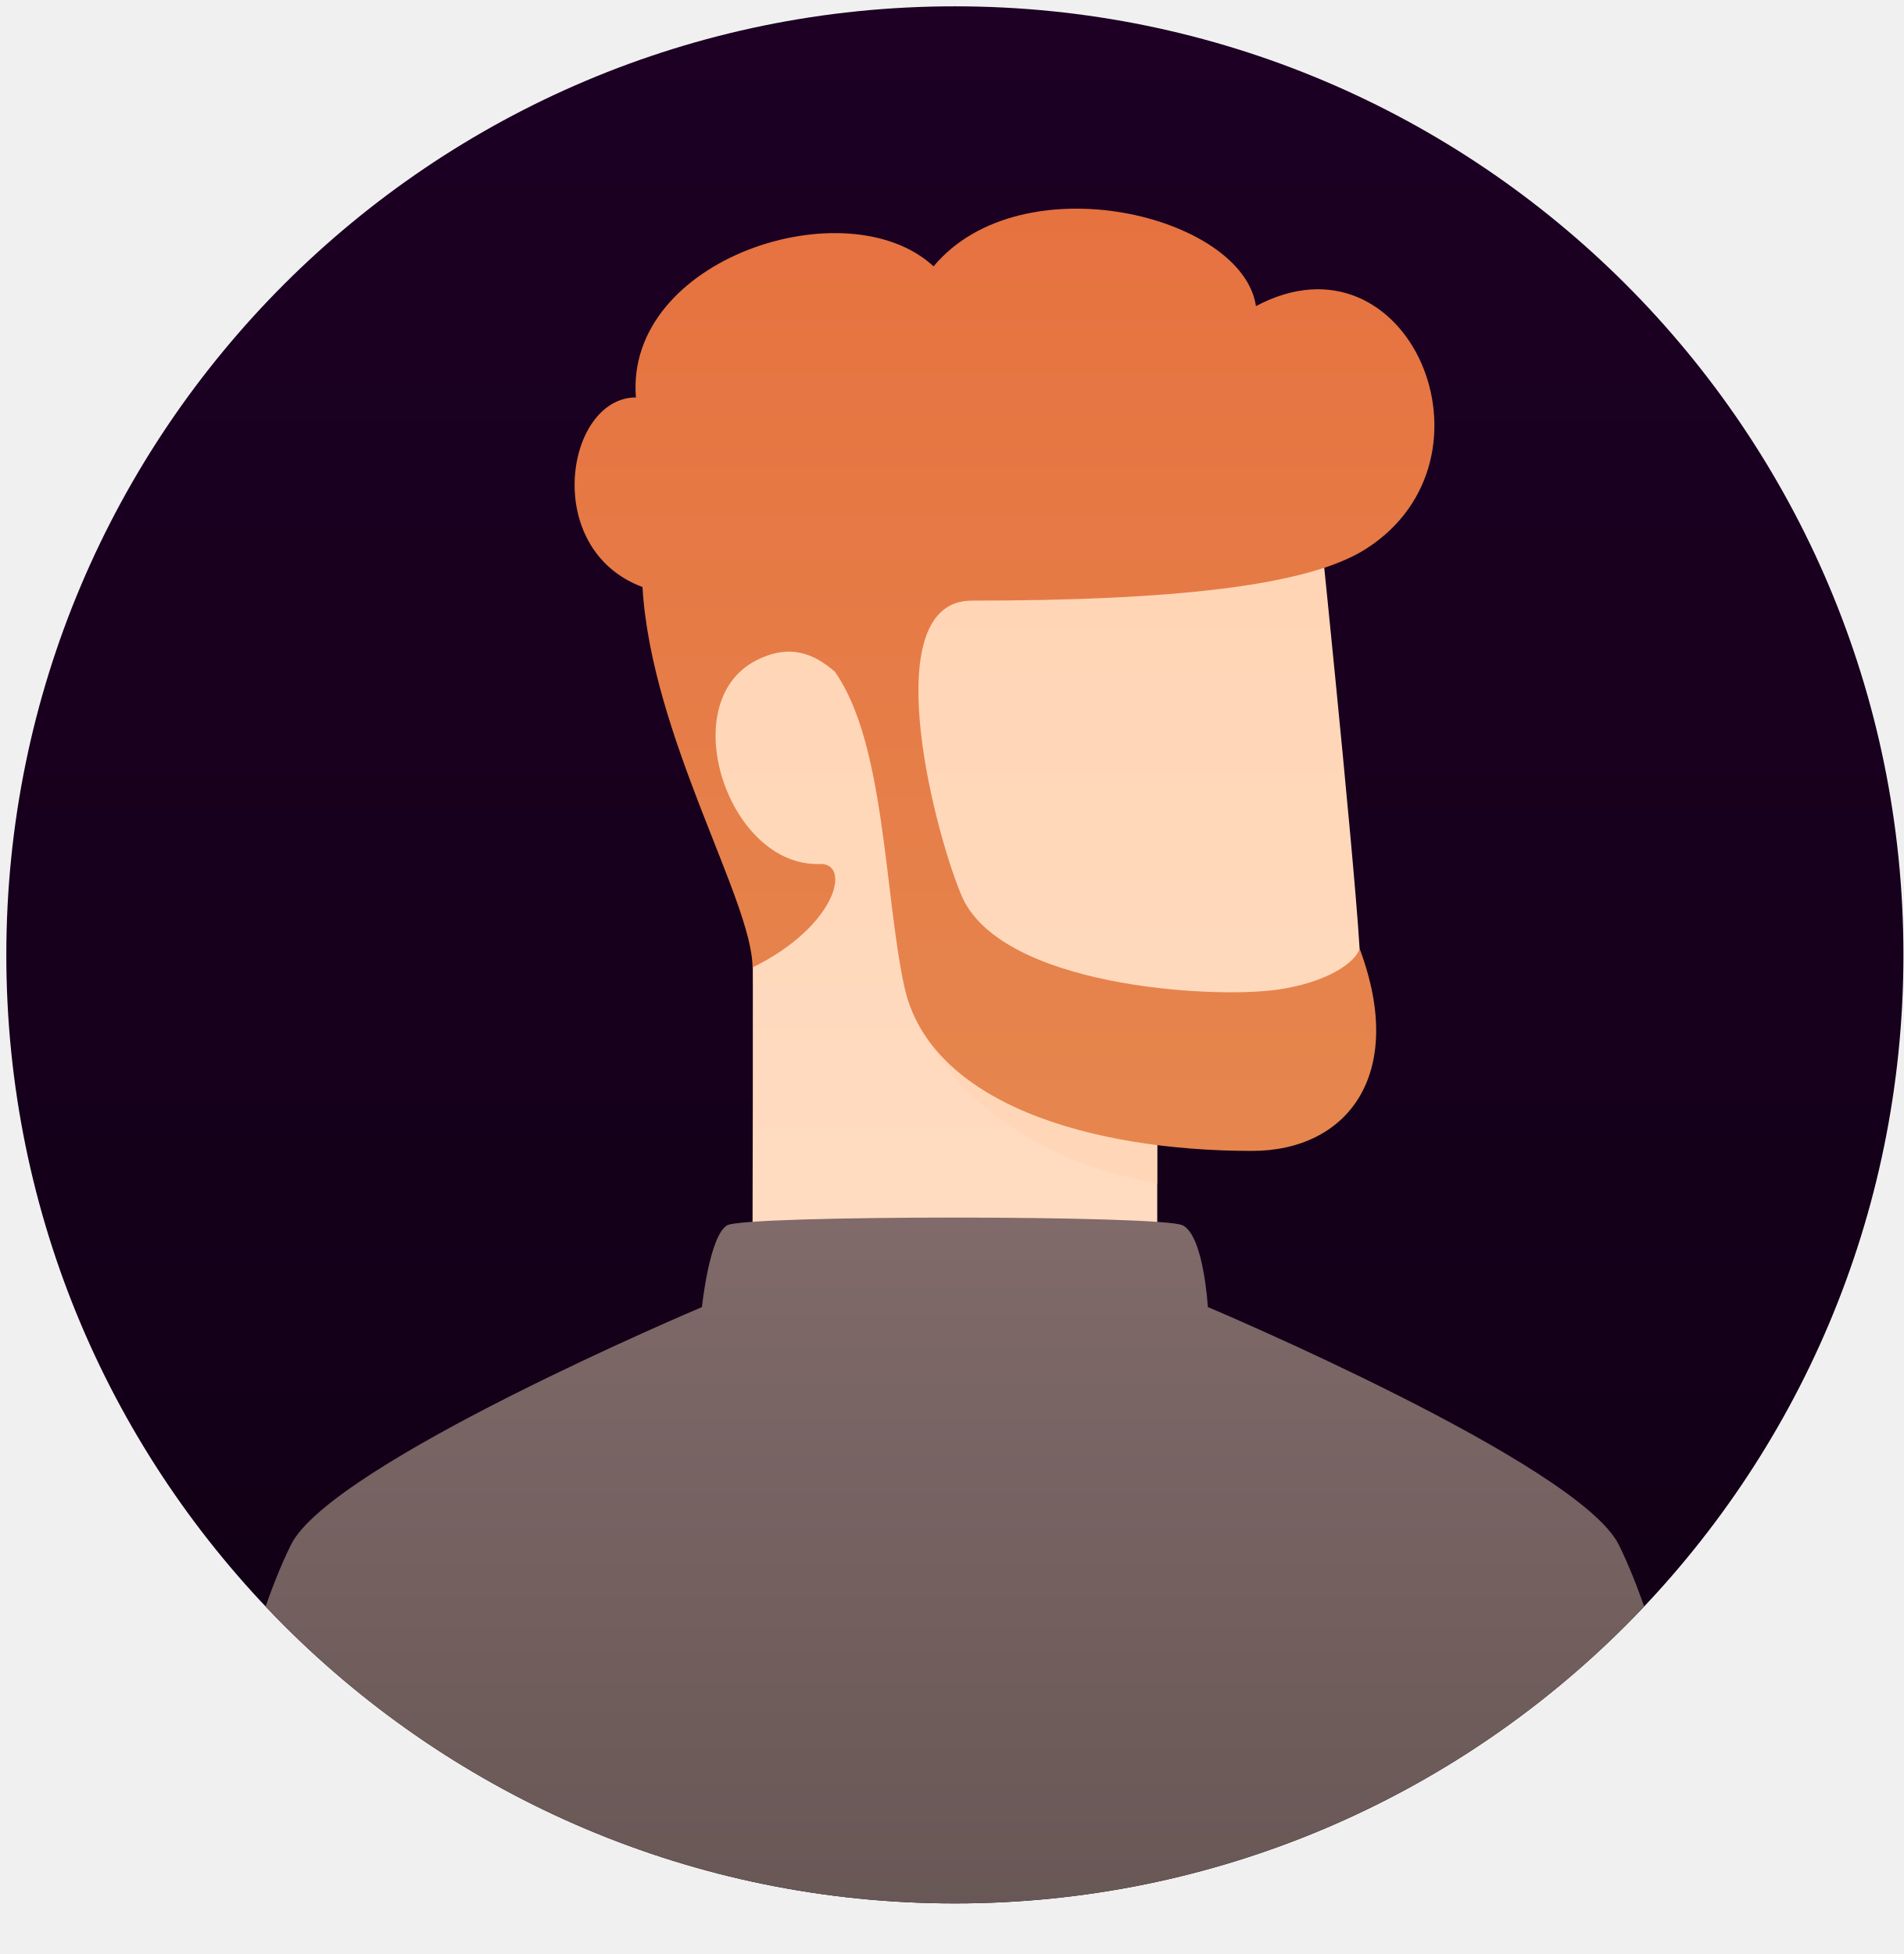
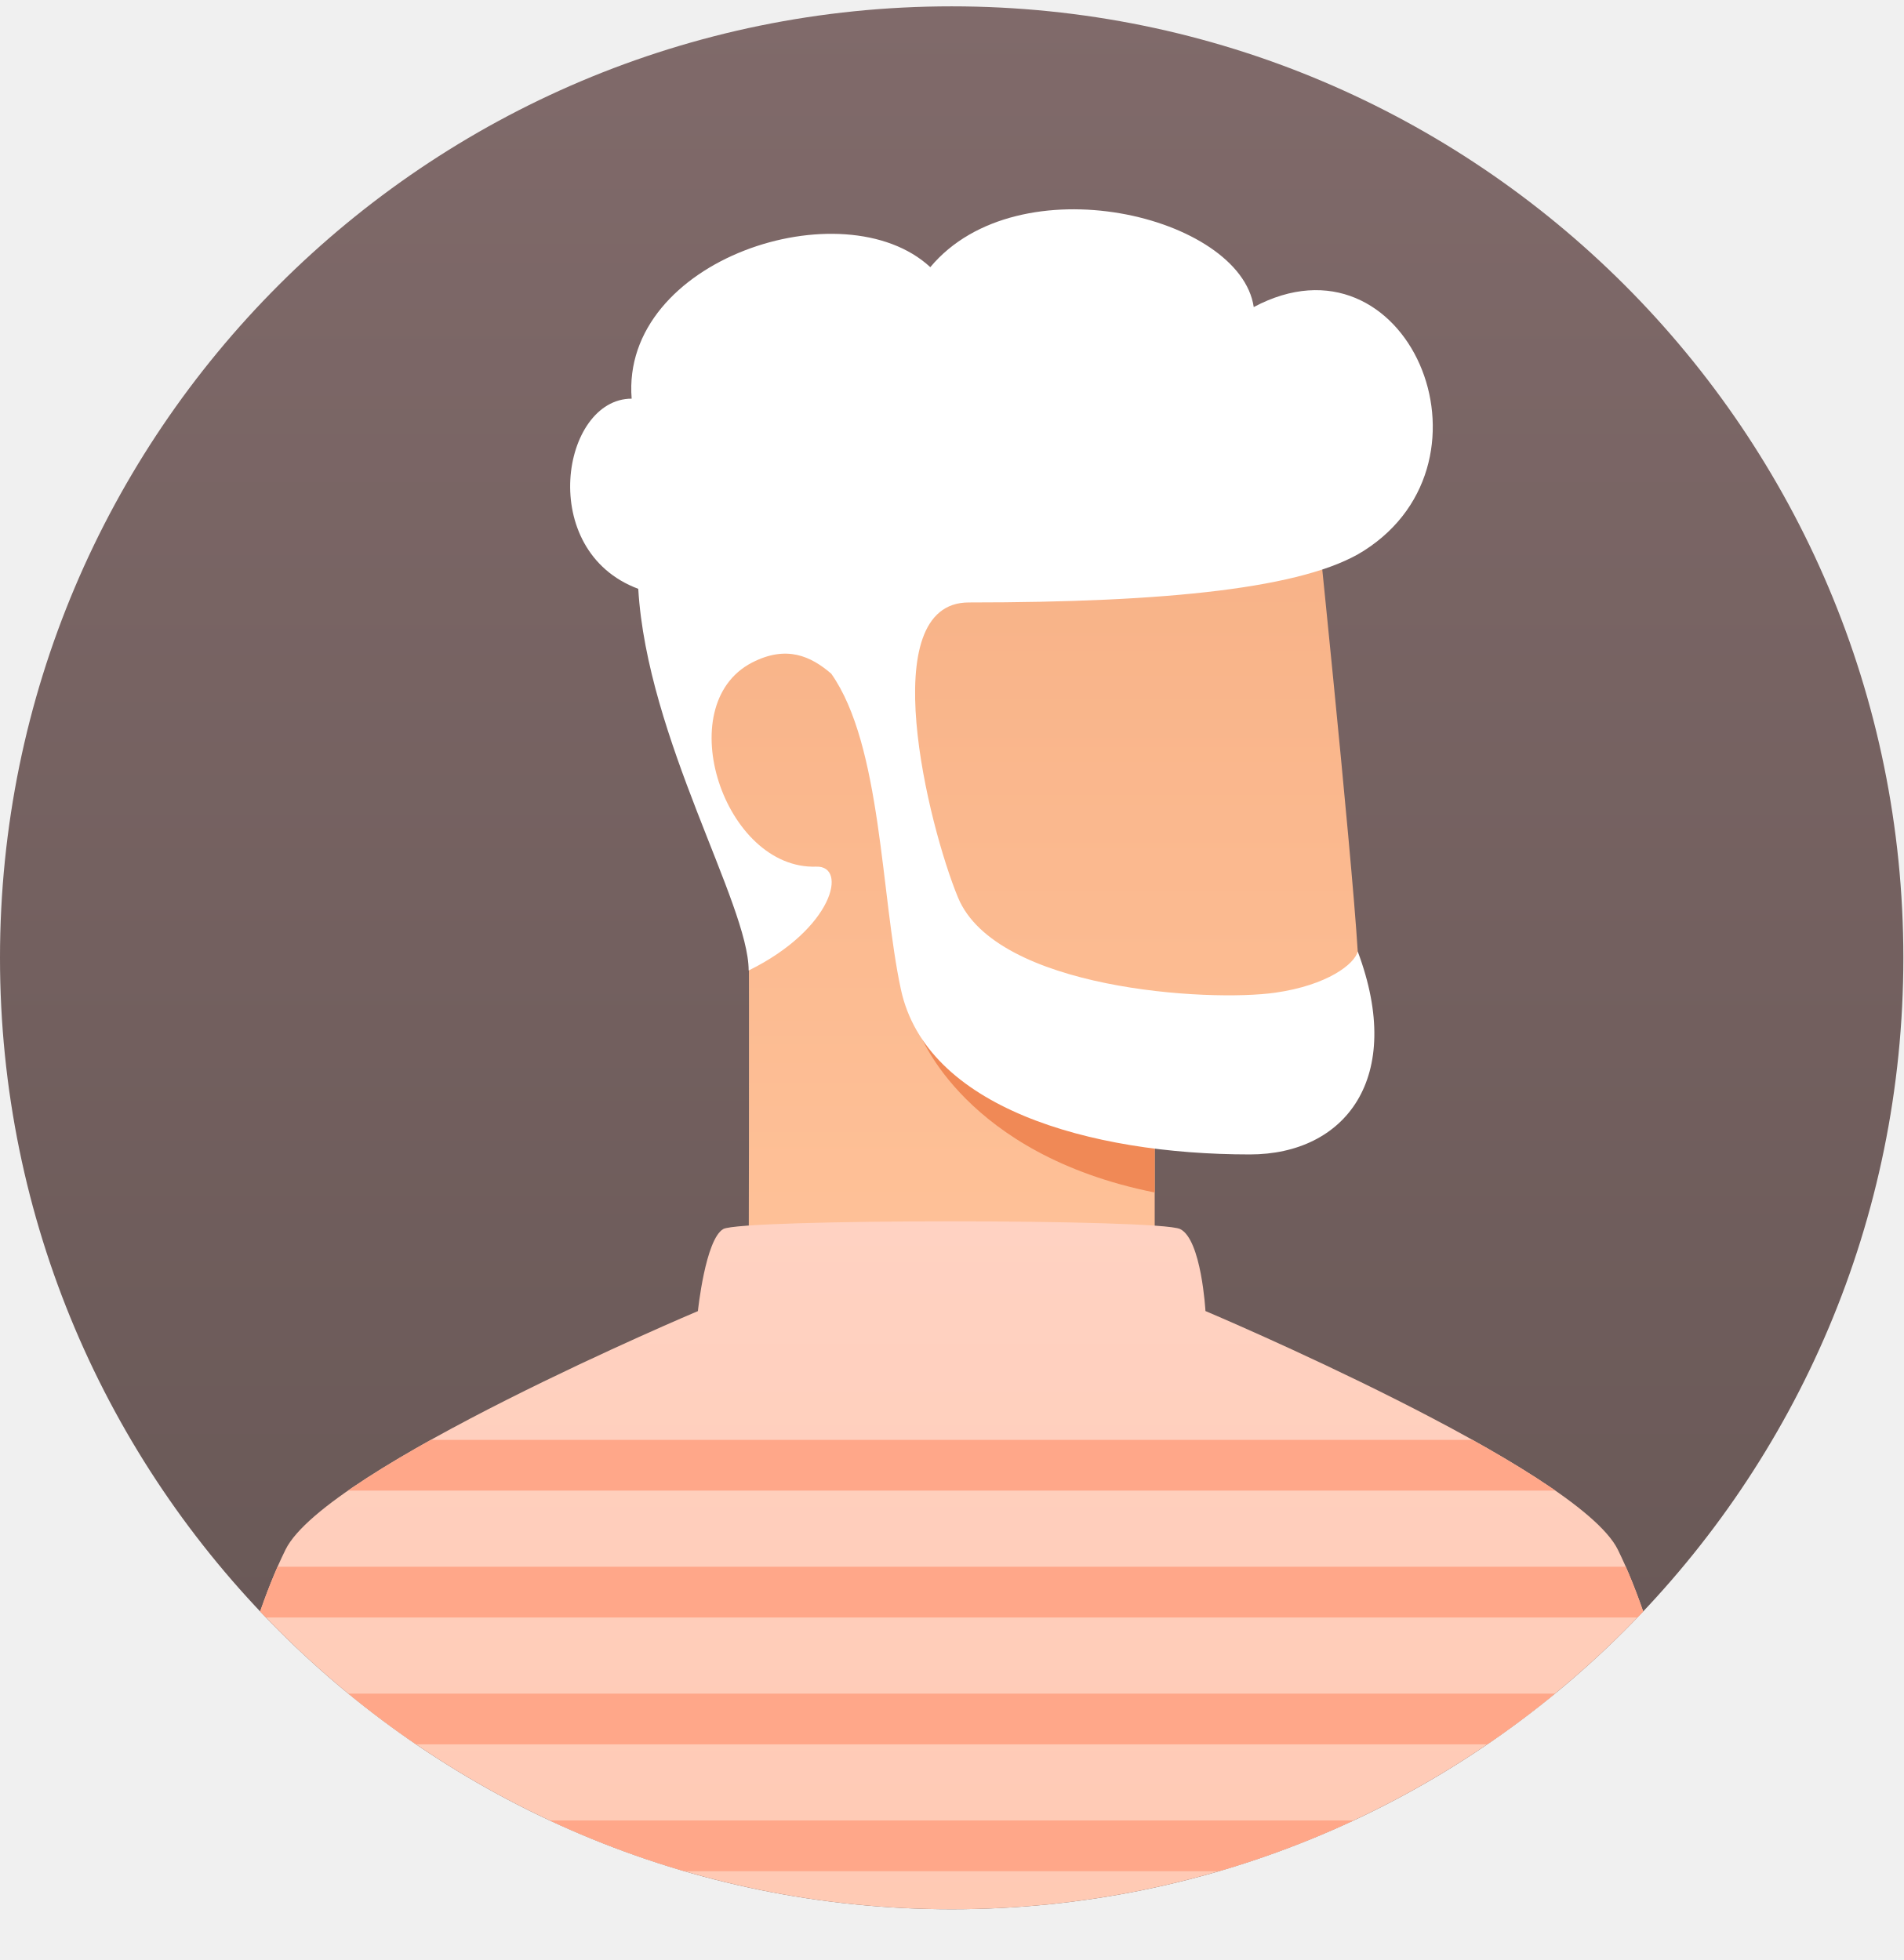
- <svg xmlns="http://www.w3.org/2000/svg" height="309" viewBox="0 0 301 309" width="301">
-   <linearGradient id="a" gradientUnits="userSpaceOnUse" x1="151" x2="151" y1="1" y2="301">
-     <stop offset="0" stop-color="#1d0024" />
-     <stop offset="1" stop-color="#100014" />
-   </linearGradient>
-   <clipPath id="b">
-     <path d="m151 301c82.84 0 150-67.16 150-150s-67.16-150-150-150-150 67.16-150 150 67.16 150 150 150z" />
-   </clipPath>
-   <linearGradient id="c" gradientUnits="userSpaceOnUse" x1="161.799" x2="161.799" y1="76" y2="201.987">
-     <stop offset="0" stop-color="#ffd4b3" />
-     <stop offset="1" stop-color="#ffdcc2" />
-   </linearGradient>
-   <linearGradient id="d" gradientUnits="userSpaceOnUse" x1="151" x2="151" y1="192.548" y2="308.308">
+ <svg xmlns="http://www.w3.org/2000/svg" height="309" viewBox="0 0 300 309" width="300">
+   <linearGradient id="a" gradientUnits="userSpaceOnUse" x1="150" x2="150" y1="1" y2="301">
    <stop offset="0" stop-color="#806a6a" />
    <stop offset="1" stop-color="#665654" />
  </linearGradient>
-   <linearGradient id="e" gradientUnits="userSpaceOnUse" x1="158.851" x2="158.851" y1="182" y2="32.997">
-     <stop offset="0" stop-color="#e6864e" />
-     <stop offset="1" stop-color="#e67240" />
+   <clipPath id="b">
+     <path d="m150 301c82.84 0 150-67.16 150-150s-67.16-150-150-150-150 67.16-150 150 67.16 150 150 150z" />
+   </clipPath>
+   <linearGradient id="c" gradientUnits="userSpaceOnUse" x1="160.799" x2="160.799" y1="76" y2="205">
+     <stop offset="0" stop-color="#f7b186" />
+     <stop offset="1" stop-color="#ffc299" />
  </linearGradient>
-   <path d="m151 301c82.84 0 150-67.16 150-150s-67.16-150-150-150-150 67.16-150 150 67.16 150 150 150z" fill="url(#a)" />
+   <linearGradient id="d" gradientUnits="userSpaceOnUse" x1="150" x2="150" y1="308.308" y2="192.548">
+     <stop offset="0" stop-color="#ffc9b3" />
+     <stop offset="1" stop-color="#ffd2c2" />
+   </linearGradient>
+   <clipPath id="e">
+     <path d="m255 244.31c6.35 12.9 11.35 34.24 15 64h-240c3.65-29.77 8.65-51.1 15-64 6.32-12.86 65-37.61 65-37.61s1.17-11.31 4-12.94c2.83-1.62 68.63-1.62 72 0s4 12.93 4 12.93 58.69 24.78 65 37.62z" />
+   </clipPath>
+   <path d="m150 301c82.84 0 150-67.16 150-150s-67.16-150-150-150-150 67.16-150 150 67.16 150 150 150z" fill="url(#a)" />
  <g clip-path="url(#b)">
-     <path d="m183 177v22.5c0 4.33-64 2.88-64-3.37 0-5.88.12-32.53 0-59.94-14.33-18.58-14.33-30.19-3-42.19s92-18 92-18 6.05 58.21 7 74c.38 6.35 4.5 27-11.5 27-9 0-20.5 0-20.5 0z" fill="url(#c)" />
-     <path d="m182.98 175.08c-22-2.5-36.98-12.08-36.98-12.08s8 19 36.98 24.16z" fill="#ffd7b8" />
-     <path d="m256 244.31c6.35 12.9 11.35 34.24 15 64h-240c3.65-29.77 8.65-51.1 15-64 6.32-12.86 65-37.61 65-37.61s1.17-11.31 4-12.94c2.83-1.62 68.63-1.62 72 0s4 12.93 4 12.93 58.69 24.78 65 37.62z" fill="url(#d)" />
-     <path d="m132.02 106.21c-3.18-2.74-7.04-4.57-12.51-1.74-12.95 6.73-4.35 32.66 10.14 32.16 5-.18 2.71 9.79-10.65 16.37 0-10.5-16-36.5-17.4-60.17-16.1-6-12.1-29.98-1.04-29.98-1.77-22 33.44-33.35 47.07-20.73 13.87-16.62 48.87-8.12 50.98 6.29 24.07-12.84 39.89 24.09 17.35 38.42-9.27 5.9-30.96 8.15-62.27 8.15-15.03 0-6.39 35.17-1.69 46.52 6 14.5 39.5 16.5 50 15 8.2-1.17 12.5-4.5 13-6.5 7.5 20-2 32-17 32-25.5 0-51-7.5-55-26-3.18-14.72-3.01-38.48-10.98-49.79z" fill="url(#e)" />
+     <path d="m182 177v28h-64s.12-41.4 0-68.81c-14.33-18.58-14.33-30.19-3-42.19s92-18 92-18 6.05 58.21 7 74c.38 6.35 4.5 27-11.5 27-9 0-20.5 0-20.5 0z" fill="url(#c)" />
+     <path d="m182 175c-22-2.5-37-12-37-12s7 19 37 25z" fill="#f08956" />
+     <path d="m131.02 106.21c-3.18-2.74-7.04-4.57-12.51-1.74-12.95 6.73-4.35 32.66 10.14 32.16 5-.18 2.71 9.79-10.65 16.37 0-10.5-16-36.5-17.4-60.17-16.1-6-12.1-29.98-1.04-29.98-1.77-22 33.44-33.35 47.07-20.73 13.87-16.62 48.87-8.12 50.98 6.29 24.07-12.84 39.89 24.09 17.35 38.42-9.27 5.9-30.96 8.15-62.27 8.15-15.03 0-6.39 35.17-1.69 46.52 6 14.5 39.5 16.5 50 15 8.2-1.17 12.5-4.5 13-6.5 7.5 20-2 32-17 32-25.5 0-51-7.5-55-26-3.18-14.72-3.01-38.48-10.98-49.79z" fill="#fff" />
+     <path d="m255 244.31c6.35 12.9 11.35 34.24 15 64h-240c3.65-29.77 8.65-51.1 15-64 6.32-12.86 65-37.61 65-37.61s1.17-11.31 4-12.94c2.83-1.62 68.63-1.62 72 0s4 12.93 4 12.93 58.69 24.78 65 37.62z" fill="url(#d)" />
+     <g clip-path="url(#e)">
+       <path d="m14 227h269v8h-269zm0 20h269v8h-269zm0 20h269v8h-269zm0 20h269v8h-269z" fill="#ffa789" />
+     </g>
  </g>
</svg>
